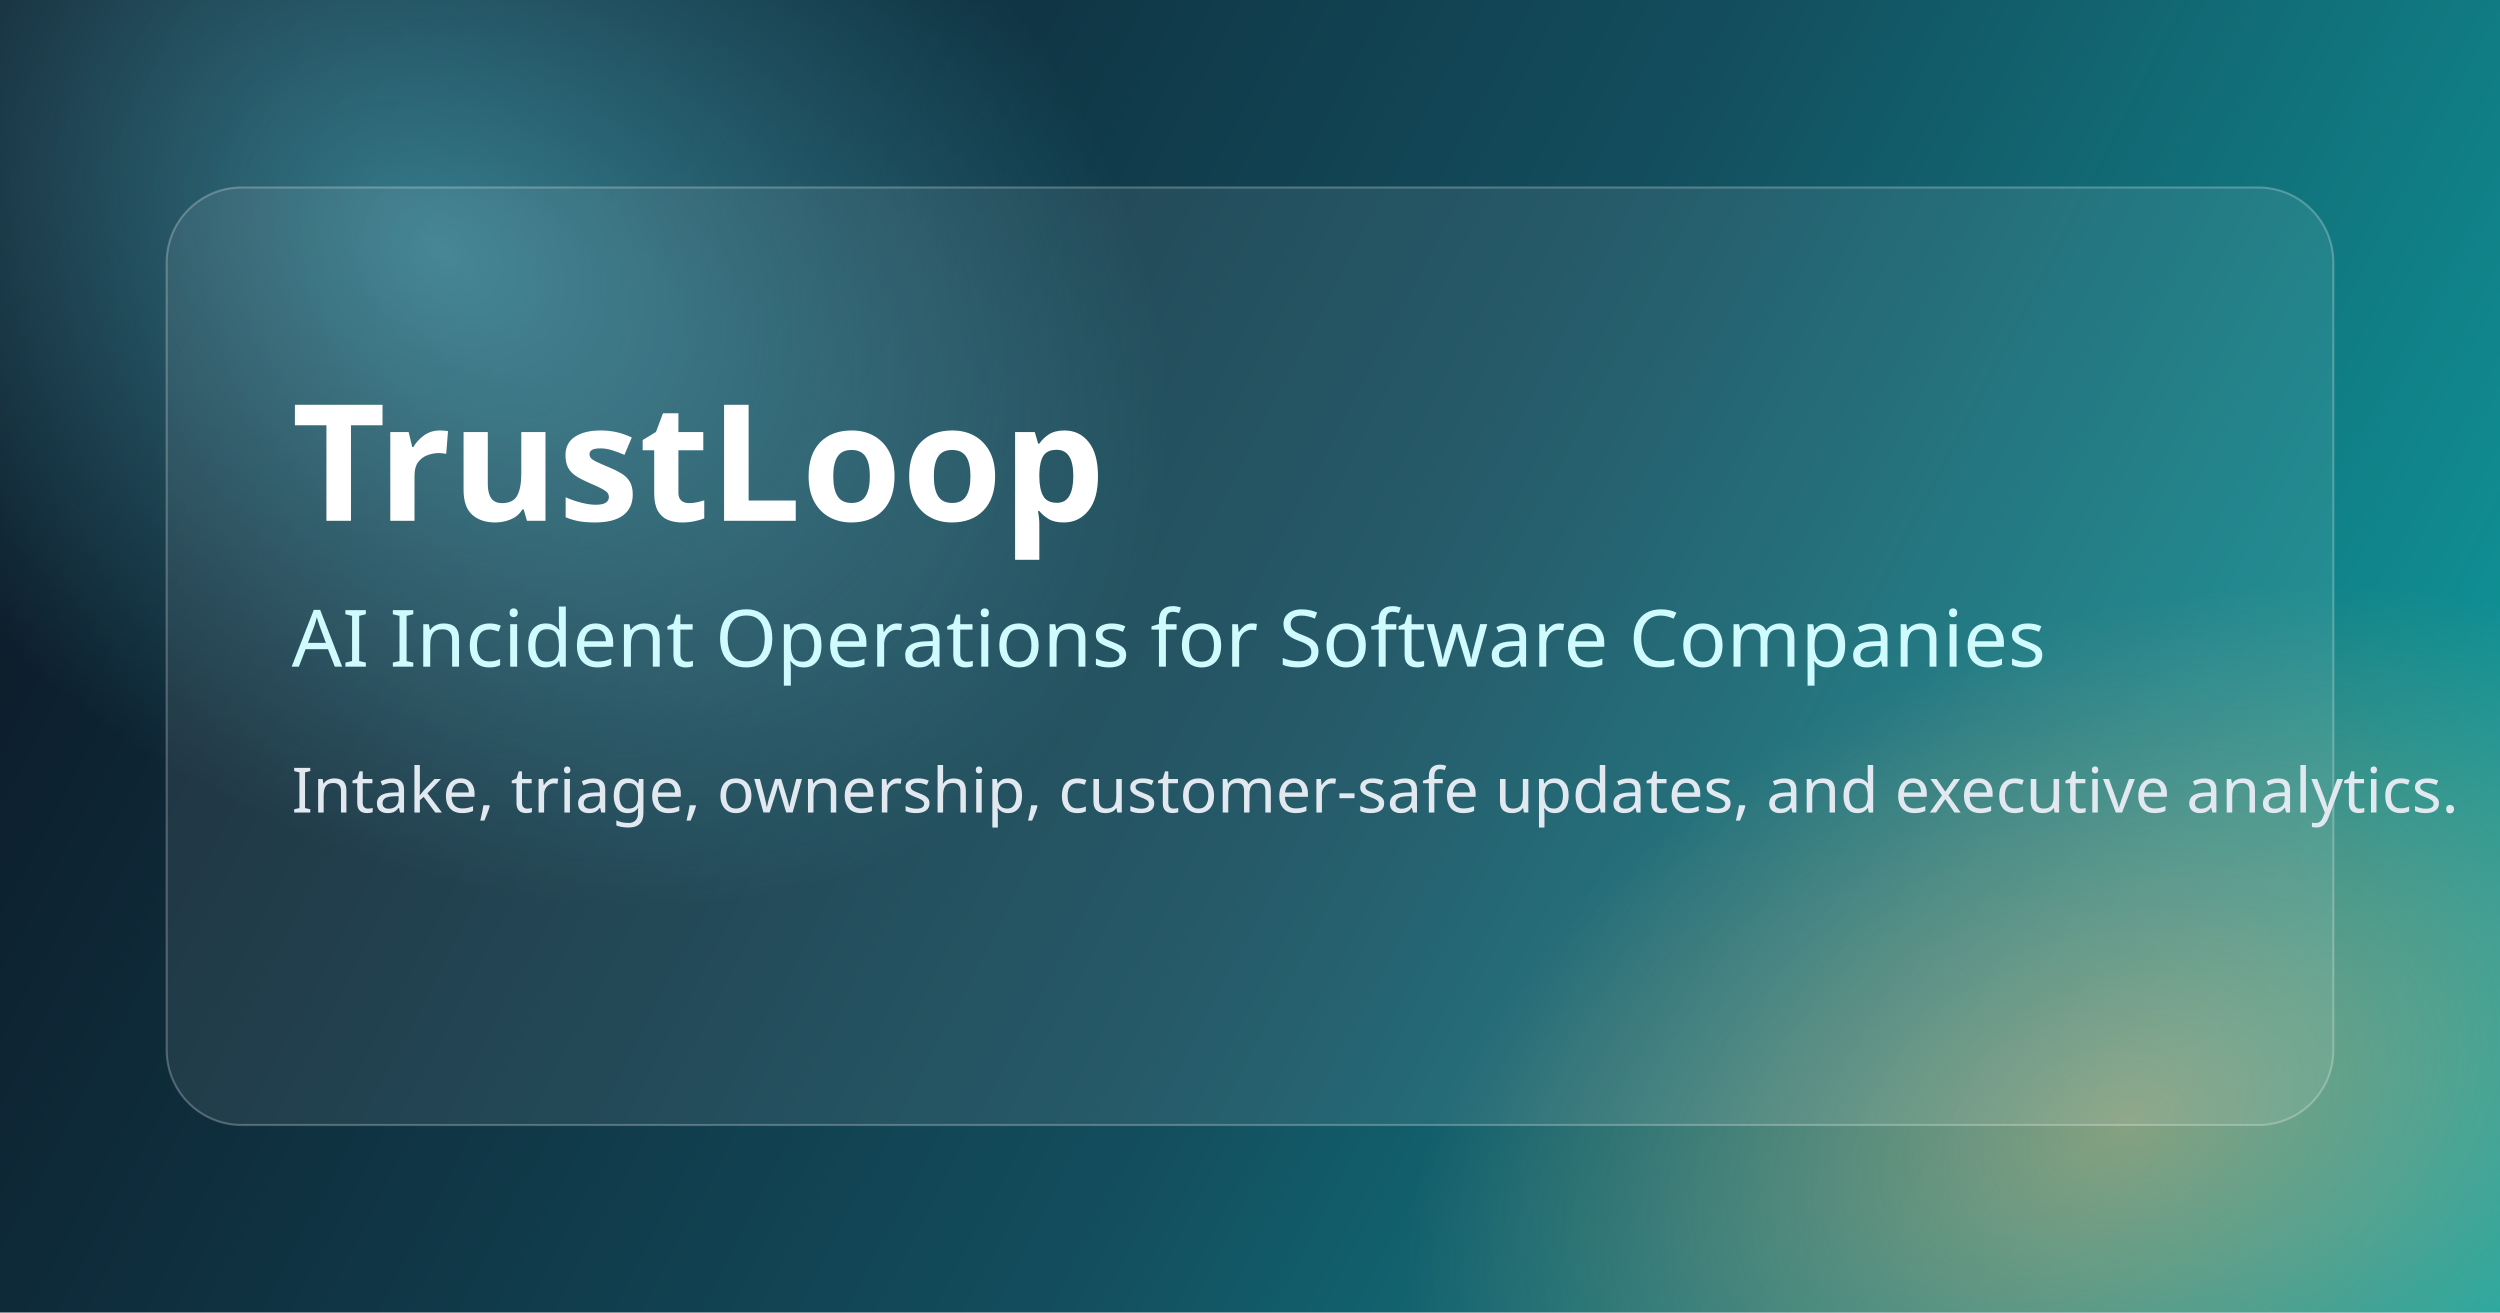
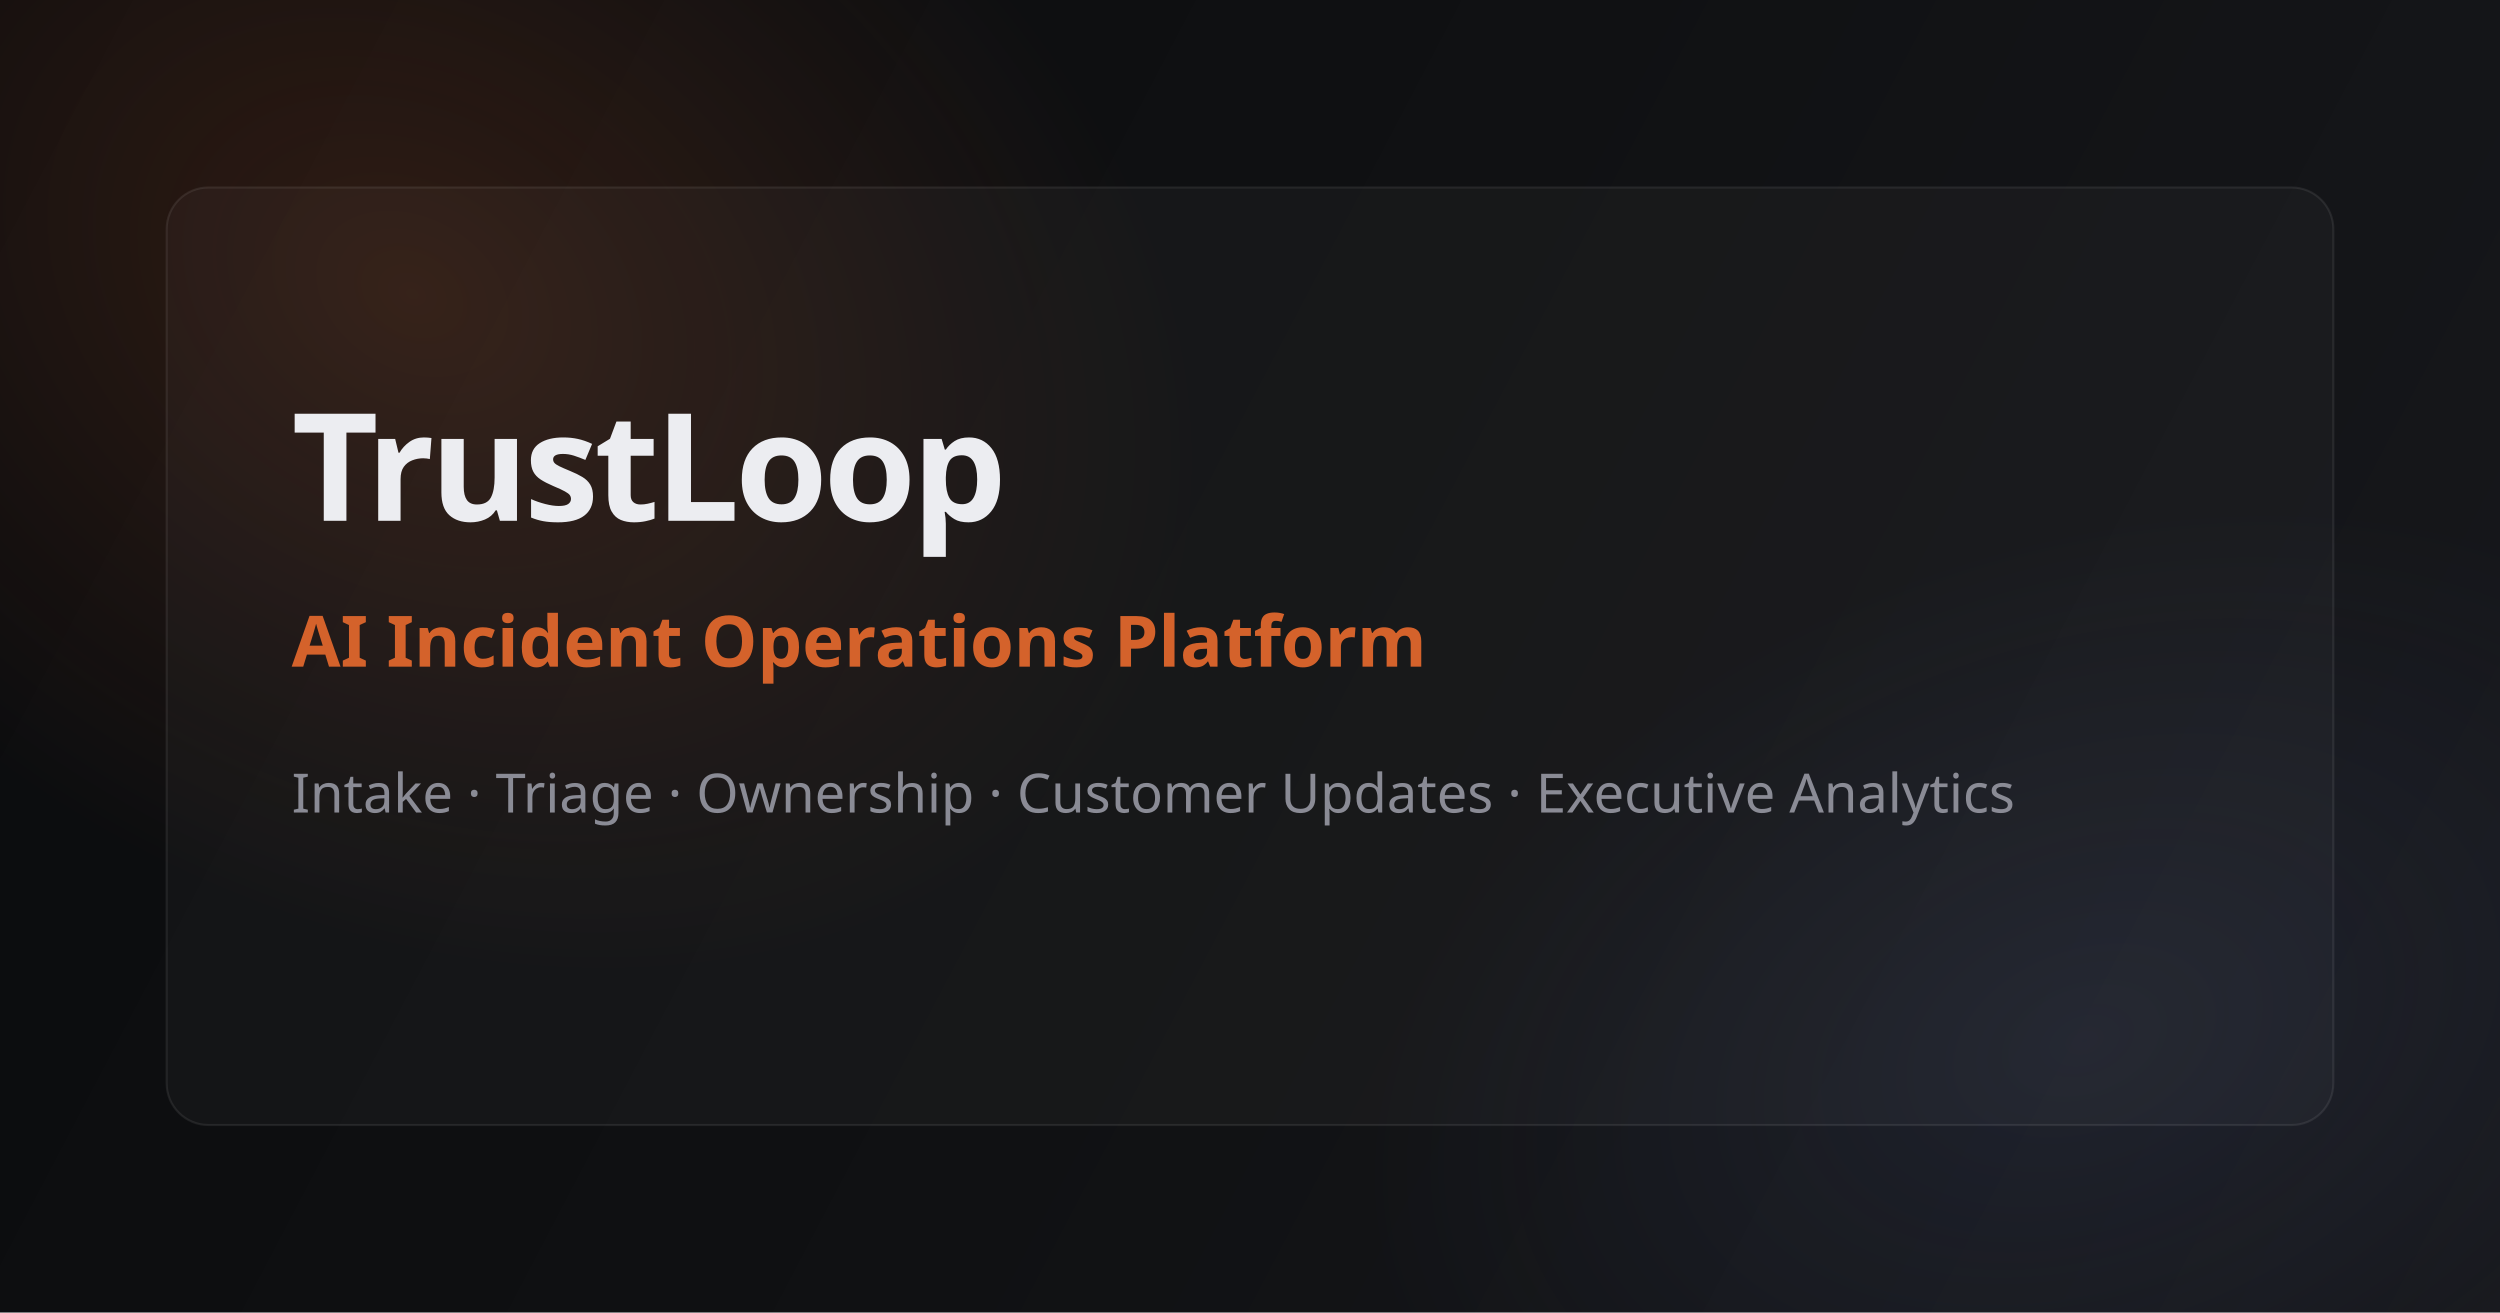
<svg xmlns="http://www.w3.org/2000/svg" width="1200" height="630" viewBox="0 0 1200 630" fill="none">
  <defs>
    <linearGradient id="bg" x1="0" y1="0" x2="1200" y2="630" gradientUnits="userSpaceOnUse">
-       <stop offset="0" stop-color="#0B1220" />
-       <stop offset="0.55" stop-color="#134E5E" />
-       <stop offset="1" stop-color="#0EA5A5" />
+       <stop offset="0" stop-color="#0a0b0d" />
+       <stop offset="0.5" stop-color="#101113" />
+       <stop offset="1" stop-color="#17181c" />
    </linearGradient>
-     <radialGradient id="orb1" cx="0" cy="0" r="1" gradientUnits="userSpaceOnUse" gradientTransform="translate(210 120) rotate(34) scale(380 280)">
-       <stop stop-color="#67E8F9" stop-opacity="0.45" />
-       <stop offset="1" stop-color="#67E8F9" stop-opacity="0" />
+     <radialGradient id="orb1" cx="0" cy="0" r="1" gradientUnits="userSpaceOnUse" gradientTransform="translate(200 140) rotate(30) scale(400 300)">
+       <stop stop-color="#D4622B" stop-opacity="0.18" />
+       <stop offset="1" stop-color="#D4622B" stop-opacity="0" />
    </radialGradient>
-     <radialGradient id="orb2" cx="0" cy="0" r="1" gradientUnits="userSpaceOnUse" gradientTransform="translate(1020 540) rotate(-22) scale(360 240)">
-       <stop stop-color="#FDBA74" stop-opacity="0.5" />
-       <stop offset="1" stop-color="#FDBA74" stop-opacity="0" />
+     <radialGradient id="orb2" cx="0" cy="0" r="1" gradientUnits="userSpaceOnUse" gradientTransform="translate(1000 500) rotate(-20) scale(360 240)">
+       <stop stop-color="#6B7FBF" stop-opacity="0.12" />
+       <stop offset="1" stop-color="#6B7FBF" stop-opacity="0" />
    </radialGradient>
  </defs>
  <rect width="1200" height="630" fill="url(#bg)" />
  <rect width="1200" height="630" fill="url(#orb1)" />
  <rect width="1200" height="630" fill="url(#orb2)" />
-   <rect x="80" y="90" width="1040" height="450" rx="36" fill="rgba(255,255,255,0.08)" stroke="rgba(255,255,255,0.25)" />
-   <text x="140" y="250" fill="#FFFFFF" font-family="'Space Grotesk', sans-serif" font-size="78" font-weight="700">
+   <rect x="80" y="90" width="1040" height="450" rx="20" fill="rgba(255,255,255,0.03)" stroke="rgba(255,255,255,0.08)" />
+   <text x="140" y="250" fill="#ECEDF1" font-family="system-ui, sans-serif" font-size="72" font-weight="800" letter-spacing="-0.03em">
    TrustLoop
  </text>
-   <text x="140" y="320" fill="#CFFAFE" font-family="'Space Grotesk', sans-serif" font-size="38" font-weight="500">
-     AI Incident Operations for Software Companies
+   <text x="140" y="320" fill="#D4622B" font-family="system-ui, sans-serif" font-size="34" font-weight="600">
+     AI Incident Operations Platform
  </text>
-   <text x="140" y="390" fill="#E2E8F0" font-family="'Space Grotesk', sans-serif" font-size="30" font-weight="400">
-     Intake, triage, ownership, customer-safe updates, and executive analytics.
+   <text x="140" y="390" fill="#8a8b95" font-family="system-ui, sans-serif" font-size="26" font-weight="400">
+     Intake · Triage · Ownership · Customer Updates · Executive Analytics
  </text>
</svg>
